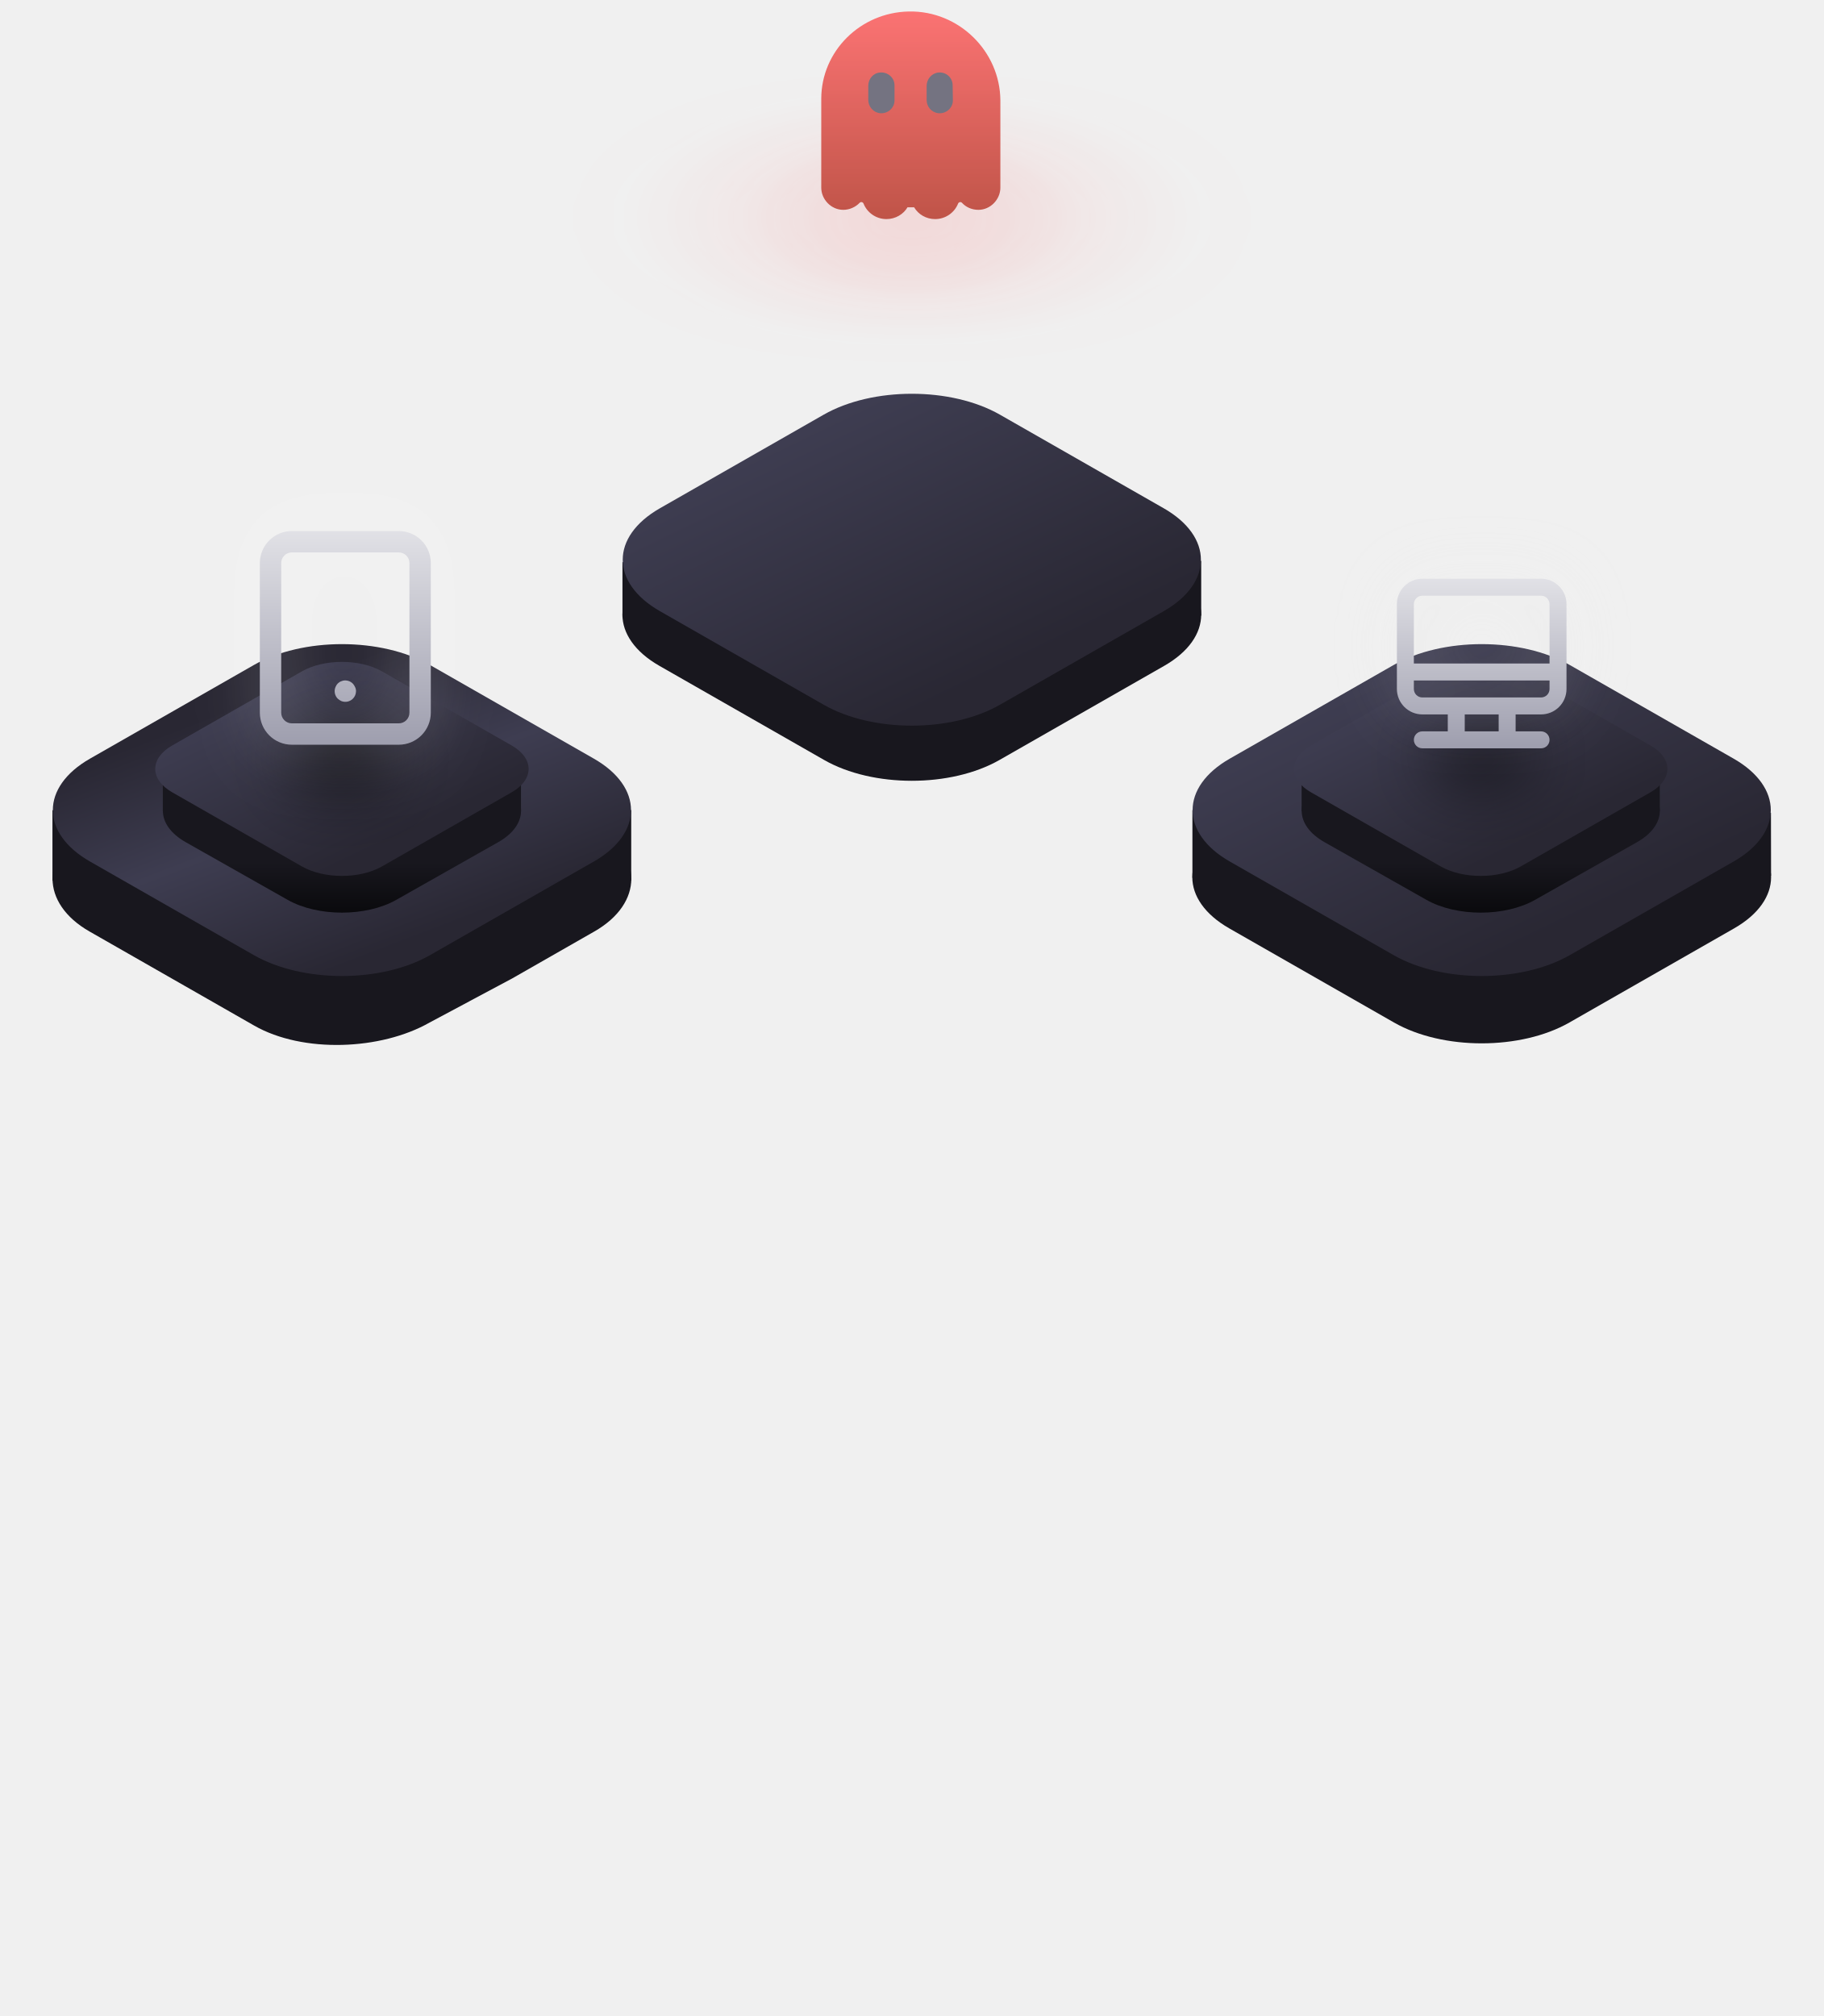
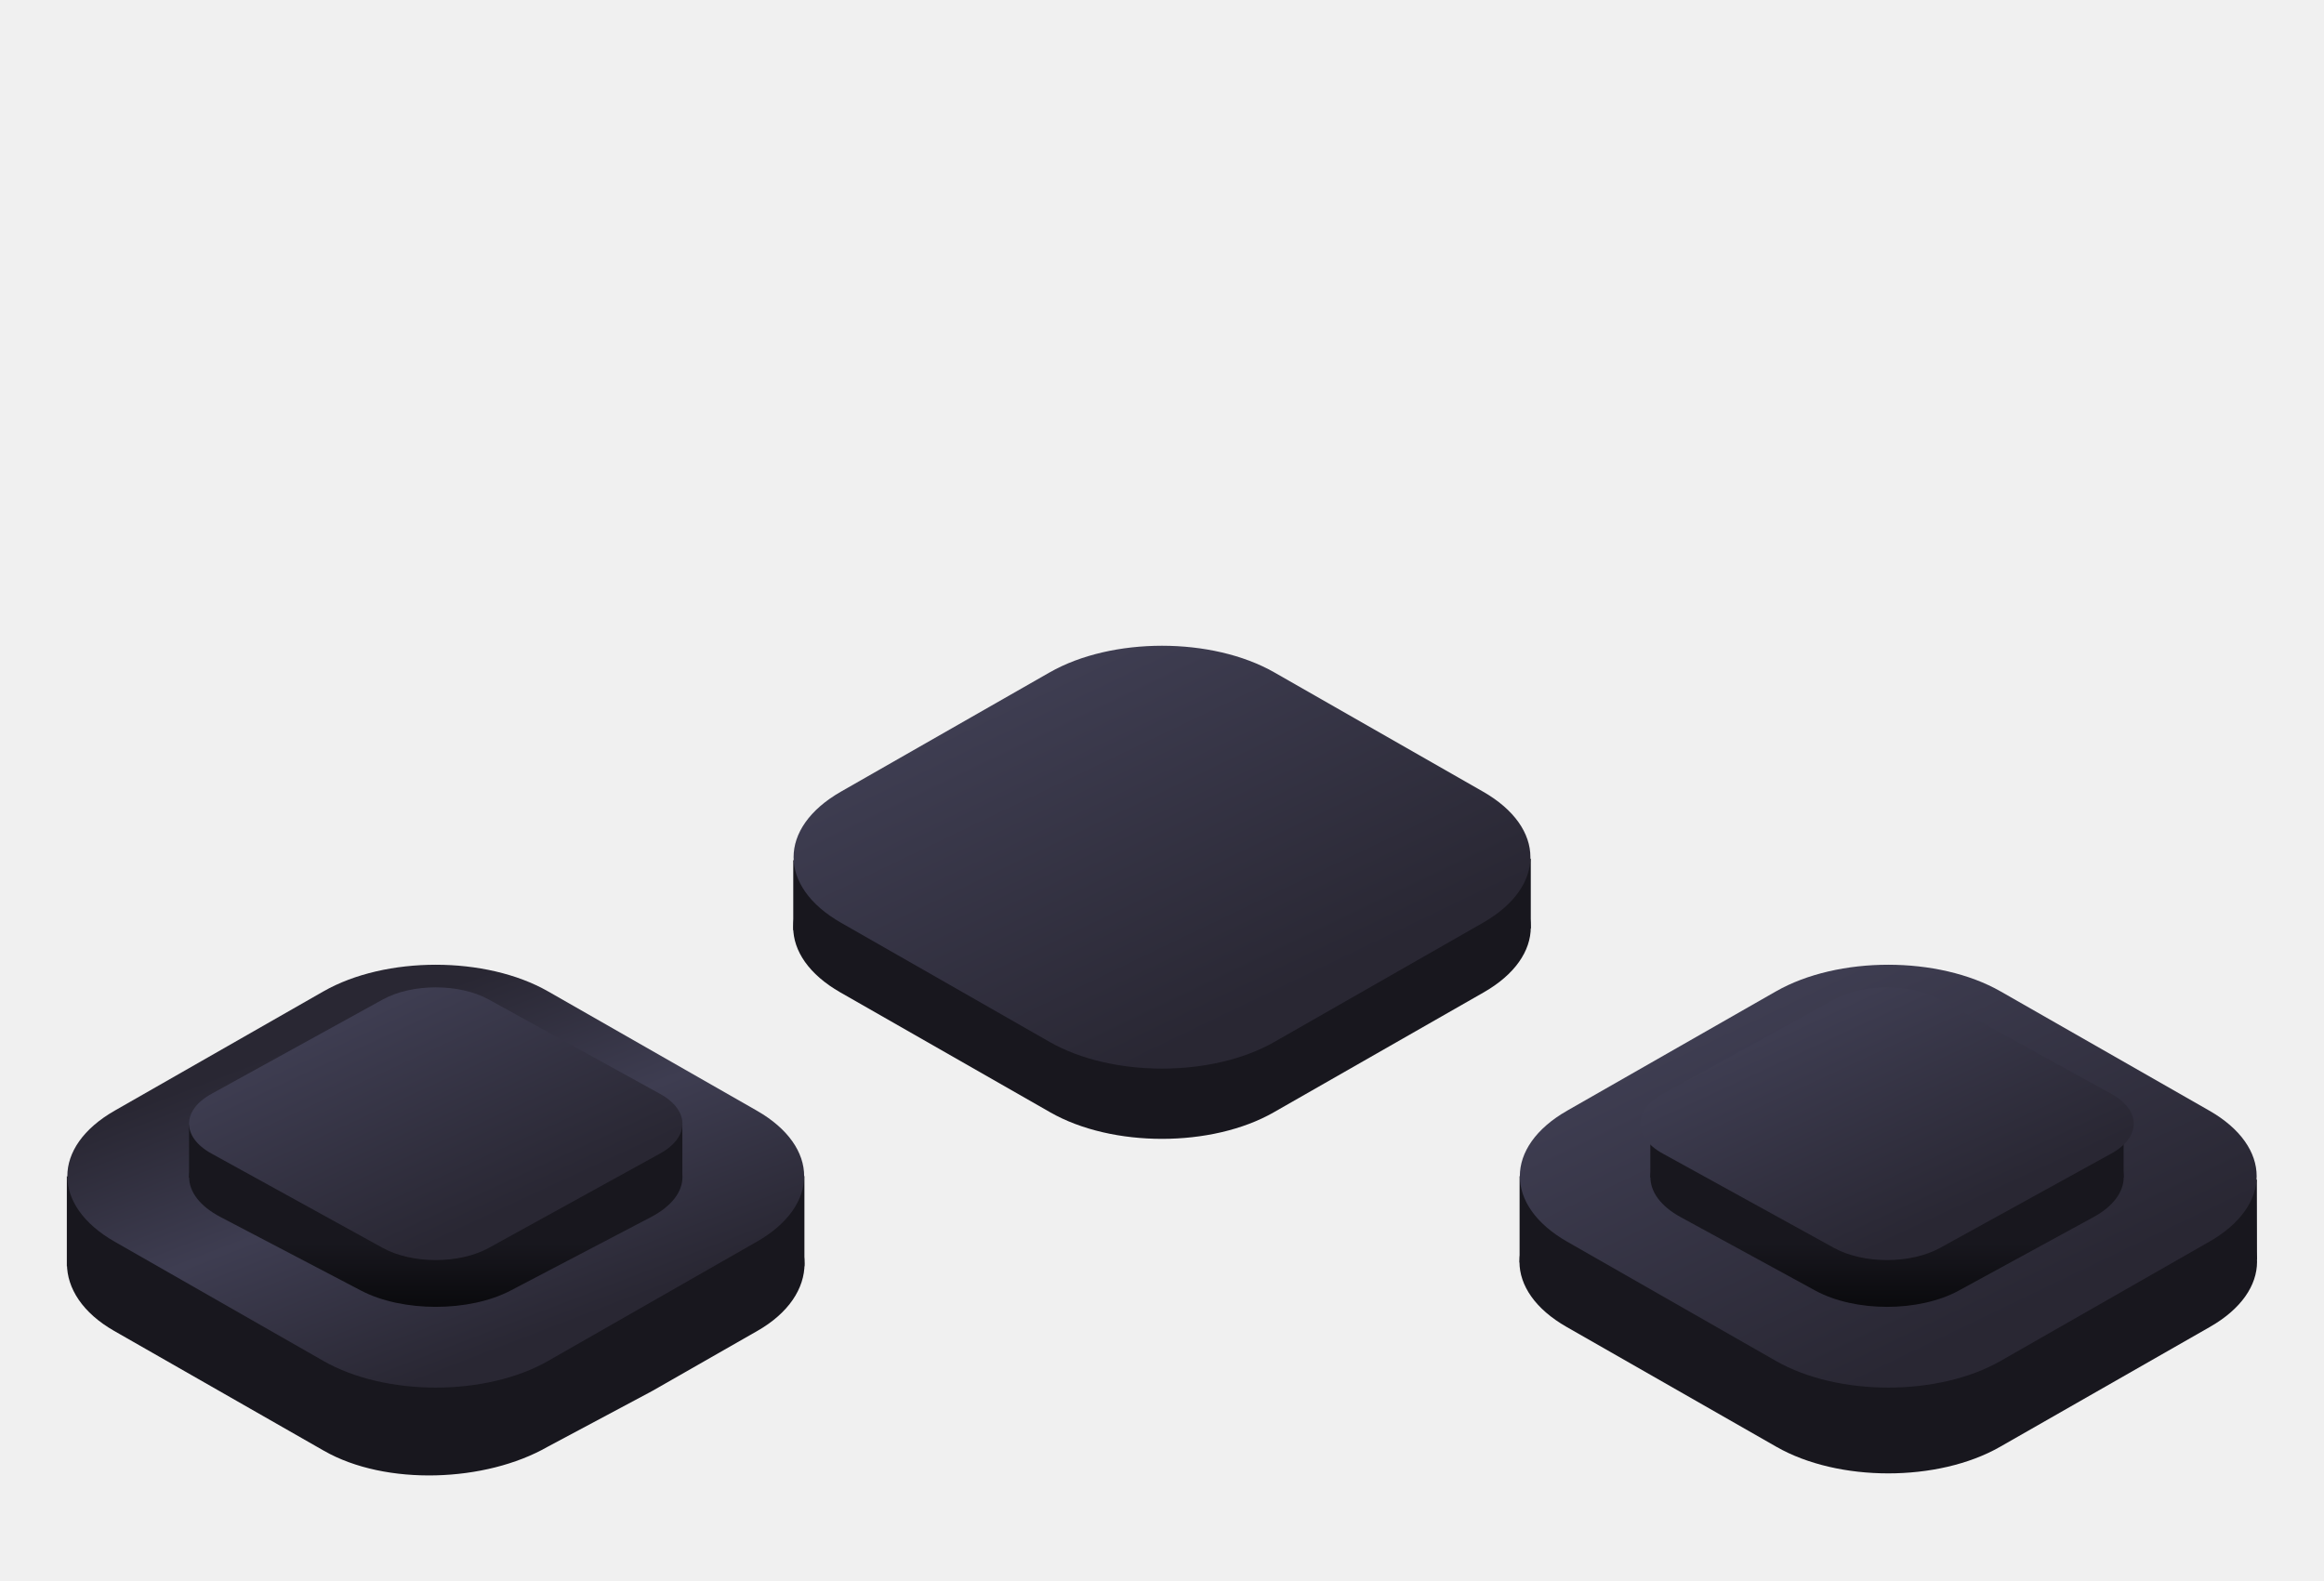
- <svg xmlns="http://www.w3.org/2000/svg" id="e9G3JIkQKix1" viewBox="0 0 588 500" shape-rendering="geometricPrecision" text-rendering="geometricPrecision" width="588" height="650">
+ <svg xmlns="http://www.w3.org/2000/svg" id="eeyhWkCjaNl1" viewBox="0 0 588 400" shape-rendering="geometricPrecision" text-rendering="geometricPrecision" width="588" height="400">
  <defs>
-     <linearGradient id="e9G3JIkQKix9-fill" x1="294" y1="10.068" x2="336.113" y2="97.656" spreadMethod="pad" gradientUnits="userSpaceOnUse" gradientTransform="translate(0 0)">
-       <stop id="e9G3JIkQKix9-fill-0" offset="0%" stop-color="#3e3d51" />
-       <stop id="e9G3JIkQKix9-fill-1" offset="100%" stop-color="#292733" />
+     <linearGradient id="eeyhWkCjaNl9-fill" x1="294" y1="10.068" x2="336.113" y2="97.656" spreadMethod="pad" gradientUnits="userSpaceOnUse" gradientTransform="translate(0 0)">
+       <stop id="eeyhWkCjaNl9-fill-0" offset="0%" stop-color="#3e3d51" />
+       <stop id="eeyhWkCjaNl9-fill-1" offset="100%" stop-color="#292733" />
    </linearGradient>
-     <linearGradient id="e9G3JIkQKix15-fill" x1="118.125" y1="98.99" x2="150.781" y2="183.838" spreadMethod="pad" gradientUnits="userSpaceOnUse" gradientTransform="translate(0 0)">
-       <stop id="e9G3JIkQKix15-fill-0" offset="0%" stop-color="#292733" />
-       <stop id="e9G3JIkQKix15-fill-1" offset="46.233%" stop-color="#3e3d51" />
-       <stop id="e9G3JIkQKix15-fill-2" offset="100%" stop-color="#292733" />
+     <linearGradient id="eeyhWkCjaNl16-fill" x1="118.125" y1="98.99" x2="150.781" y2="183.838" spreadMethod="pad" gradientUnits="userSpaceOnUse" gradientTransform="translate(0 0)">
+       <stop id="eeyhWkCjaNl16-fill-0" offset="0%" stop-color="#292733" />
+       <stop id="eeyhWkCjaNl16-fill-1" offset="46.233%" stop-color="#3e3d51" />
+       <stop id="eeyhWkCjaNl16-fill-2" offset="100%" stop-color="#292733" />
    </linearGradient>
-     <linearGradient id="e9G3JIkQKix16-fill" x1="110.25" y1="165.926" x2="110.25" y2="181.932" spreadMethod="pad" gradientUnits="userSpaceOnUse" gradientTransform="translate(0 0)">
-       <stop id="e9G3JIkQKix16-fill-0" offset="0%" stop-color="#18171e" />
-       <stop id="e9G3JIkQKix16-fill-1" offset="100%" stop-color="#0a0a0d" />
+     <linearGradient id="eeyhWkCjaNl19-fill" x1="110.25" y1="165.926" x2="110.25" y2="181.932" spreadMethod="pad" gradientUnits="userSpaceOnUse" gradientTransform="translate(0 0)">
+       <stop id="eeyhWkCjaNl19-fill-0" offset="0%" stop-color="#18171e" />
+       <stop id="eeyhWkCjaNl19-fill-1" offset="100%" stop-color="#0a0a0d" />
    </linearGradient>
-     <linearGradient id="e9G3JIkQKix17-fill" x1="110.25" y1="165.926" x2="110.25" y2="181.932" spreadMethod="pad" gradientUnits="userSpaceOnUse" gradientTransform="translate(0 0)">
-       <stop id="e9G3JIkQKix17-fill-0" offset="0%" stop-color="#18171e" />
-       <stop id="e9G3JIkQKix17-fill-1" offset="100%" stop-color="#0a0a0d" />
+     <linearGradient id="eeyhWkCjaNl20-fill" x1="110.25" y1="165.926" x2="110.25" y2="181.932" spreadMethod="pad" gradientUnits="userSpaceOnUse" gradientTransform="translate(0 0)">
+       <stop id="eeyhWkCjaNl20-fill-0" offset="0%" stop-color="#18171e" />
+       <stop id="eeyhWkCjaNl20-fill-1" offset="100%" stop-color="#0a0a0d" />
    </linearGradient>
-     <linearGradient id="e9G3JIkQKix18-fill" x1="110.25" y1="165.926" x2="110.25" y2="181.932" spreadMethod="pad" gradientUnits="userSpaceOnUse" gradientTransform="translate(0 0)">
-       <stop id="e9G3JIkQKix18-fill-0" offset="0%" stop-color="#18171e" />
-       <stop id="e9G3JIkQKix18-fill-1" offset="100%" stop-color="#0a0a0d" />
+     <linearGradient id="eeyhWkCjaNl21-fill" x1="110.25" y1="165.926" x2="110.25" y2="181.932" spreadMethod="pad" gradientUnits="userSpaceOnUse" gradientTransform="translate(0 0)">
+       <stop id="eeyhWkCjaNl21-fill-0" offset="0%" stop-color="#18171e" />
+       <stop id="eeyhWkCjaNl21-fill-1" offset="100%" stop-color="#0a0a0d" />
    </linearGradient>
-     <linearGradient id="e9G3JIkQKix19-fill" x1="110.25" y1="99.802" x2="136.199" y2="153.774" spreadMethod="pad" gradientUnits="userSpaceOnUse" gradientTransform="translate(0 0)">
-       <stop id="e9G3JIkQKix19-fill-0" offset="0%" stop-color="#3e3d51" />
-       <stop id="e9G3JIkQKix19-fill-1" offset="100%" stop-color="#292733" />
+     <linearGradient id="eeyhWkCjaNl22-fill" x1="110.25" y1="99.802" x2="136.199" y2="153.774" spreadMethod="pad" gradientUnits="userSpaceOnUse" gradientTransform="translate(0 0)">
+       <stop id="eeyhWkCjaNl22-fill-0" offset="0%" stop-color="#3e3d51" />
+       <stop id="eeyhWkCjaNl22-fill-1" offset="100%" stop-color="#292733" />
    </linearGradient>
-     <linearGradient id="e9G3JIkQKix23-fill" x1="477.75" y1="90.79" x2="519.862" y2="178.379" spreadMethod="pad" gradientUnits="userSpaceOnUse" gradientTransform="translate(0 0)">
-       <stop id="e9G3JIkQKix23-fill-0" offset="0%" stop-color="#3e3d51" />
-       <stop id="e9G3JIkQKix23-fill-1" offset="100%" stop-color="#292733" />
+     <filter id="eeyhWkCjaNl27-filter" x="-400%" width="600%" y="-400%" height="600%">
+       <feGaussianBlur id="eeyhWkCjaNl27-filter-blur-0" stdDeviation="5,5" result="result" />
+     </filter>
+     <linearGradient id="eeyhWkCjaNl33-fill" x1="477.75" y1="90.79" x2="519.862" y2="178.379" spreadMethod="pad" gradientUnits="userSpaceOnUse" gradientTransform="translate(0 0)">
+       <stop id="eeyhWkCjaNl33-fill-0" offset="0%" stop-color="#3e3d51" />
+       <stop id="eeyhWkCjaNl33-fill-1" offset="100%" stop-color="#292733" />
    </linearGradient>
-     <linearGradient id="e9G3JIkQKix24-fill" x1="477.437" y1="165.927" x2="477.437" y2="181.933" spreadMethod="pad" gradientUnits="userSpaceOnUse" gradientTransform="translate(0 0)">
-       <stop id="e9G3JIkQKix24-fill-0" offset="0%" stop-color="#18171e" />
-       <stop id="e9G3JIkQKix24-fill-1" offset="100%" stop-color="#0a0a0d" />
+     <linearGradient id="eeyhWkCjaNl35-fill" x1="477.437" y1="165.927" x2="477.437" y2="181.933" spreadMethod="pad" gradientUnits="userSpaceOnUse" gradientTransform="translate(0 0)">
+       <stop id="eeyhWkCjaNl35-fill-0" offset="0%" stop-color="#18171e" />
+       <stop id="eeyhWkCjaNl35-fill-1" offset="100%" stop-color="#0a0a0d" />
    </linearGradient>
-     <linearGradient id="e9G3JIkQKix25-fill" x1="477.437" y1="165.927" x2="477.437" y2="181.933" spreadMethod="pad" gradientUnits="userSpaceOnUse" gradientTransform="translate(0 0)">
-       <stop id="e9G3JIkQKix25-fill-0" offset="0%" stop-color="#18171e" />
-       <stop id="e9G3JIkQKix25-fill-1" offset="100%" stop-color="#0a0a0d" />
+     <linearGradient id="eeyhWkCjaNl36-fill" x1="477.437" y1="165.927" x2="477.437" y2="181.933" spreadMethod="pad" gradientUnits="userSpaceOnUse" gradientTransform="translate(0 0)">
+       <stop id="eeyhWkCjaNl36-fill-0" offset="0%" stop-color="#18171e" />
+       <stop id="eeyhWkCjaNl36-fill-1" offset="100%" stop-color="#0a0a0d" />
    </linearGradient>
-     <linearGradient id="e9G3JIkQKix26-fill" x1="477.437" y1="165.927" x2="477.437" y2="181.933" spreadMethod="pad" gradientUnits="userSpaceOnUse" gradientTransform="translate(0 0)">
-       <stop id="e9G3JIkQKix26-fill-0" offset="0%" stop-color="#18171e" />
-       <stop id="e9G3JIkQKix26-fill-1" offset="100%" stop-color="#0a0a0d" />
+     <linearGradient id="eeyhWkCjaNl37-fill" x1="477.437" y1="165.927" x2="477.437" y2="181.933" spreadMethod="pad" gradientUnits="userSpaceOnUse" gradientTransform="translate(0 0)">
+       <stop id="eeyhWkCjaNl37-fill-0" offset="0%" stop-color="#18171e" />
+       <stop id="eeyhWkCjaNl37-fill-1" offset="100%" stop-color="#0a0a0d" />
    </linearGradient>
-     <linearGradient id="e9G3JIkQKix27-fill" x1="477.437" y1="99.802" x2="503.387" y2="153.774" spreadMethod="pad" gradientUnits="userSpaceOnUse" gradientTransform="translate(0 0)">
-       <stop id="e9G3JIkQKix27-fill-0" offset="0%" stop-color="#3e3d51" />
-       <stop id="e9G3JIkQKix27-fill-1" offset="100%" stop-color="#292733" />
+     <linearGradient id="eeyhWkCjaNl38-fill" x1="477.437" y1="99.802" x2="503.387" y2="153.774" spreadMethod="pad" gradientUnits="userSpaceOnUse" gradientTransform="translate(0 0)">
+       <stop id="eeyhWkCjaNl38-fill-0" offset="0%" stop-color="#3e3d51" />
+       <stop id="eeyhWkCjaNl38-fill-1" offset="100%" stop-color="#292733" />
    </linearGradient>
-     <filter id="e9G3JIkQKix37-filter" x="-400%" width="600%" y="-400%" height="600%">
-       <feGaussianBlur id="e9G3JIkQKix37-filter-blur-0" stdDeviation="30,10" result="result" />
+     <linearGradient id="eeyhWkCjaNl43-fill" x1="111.344" y1="58.891" x2="111.344" y2="127.797" spreadMethod="pad" gradientUnits="userSpaceOnUse" gradientTransform="translate(0 0)">
+       <stop id="eeyhWkCjaNl43-fill-0" offset="0%" stop-color="#e1e1e6" />
+       <stop id="eeyhWkCjaNl43-fill-1" offset="100%" stop-color="#9e9eae" />
+     </linearGradient>
+     <filter id="eeyhWkCjaNl45-filter" x="-400%" width="600%" y="-400%" height="600%">
+       <feGaussianBlur id="eeyhWkCjaNl45-filter-blur-0" stdDeviation="30,30" result="result" />
    </filter>
-     <linearGradient id="e9G3JIkQKix42-fill" x1="293.677" y1="0.764" x2="293.677" y2="67.701" spreadMethod="pad" gradientUnits="userSpaceOnUse" gradientTransform="translate(0 0)">
-       <stop id="e9G3JIkQKix42-fill-0" offset="0%" stop-color="#ff3d3d" />
-       <stop id="e9G3JIkQKix42-fill-1" offset="100%" stop-color="#a10" />
+     <filter id="eeyhWkCjaNl47-filter" x="-400%" width="600%" y="-400%" height="600%">
+       <feGaussianBlur id="eeyhWkCjaNl47-filter-blur-0" stdDeviation="10,10" result="result" />
+     </filter>
+     <linearGradient id="eeyhWkCjaNl50-fill" x1="293.677" y1="0.764" x2="293.677" y2="67.701" spreadMethod="pad" gradientUnits="userSpaceOnUse" gradientTransform="translate(0 0)">
+       <stop id="eeyhWkCjaNl50-fill-0" offset="0%" stop-color="#ff3d3d" />
+       <stop id="eeyhWkCjaNl50-fill-1" offset="100%" stop-color="#a10" />
    </linearGradient>
-     <filter id="e9G3JIkQKix44-filter" x="-400%" width="600%" y="-400%" height="600%">
-       <feGaussianBlur id="e9G3JIkQKix44-filter-blur-0" stdDeviation="10,10" result="result" />
+     <filter id="eeyhWkCjaNl51-filter" x="-400%" width="600%" y="-400%" height="600%">
+       <feGaussianBlur id="eeyhWkCjaNl51-filter-blur-0" stdDeviation="5,5" result="result" />
    </filter>
-     <filter id="e9G3JIkQKix46-filter" x="-400%" width="600%" y="-400%" height="600%">
-       <feGaussianBlur id="e9G3JIkQKix46-filter-blur-0" stdDeviation="10,10" result="result" />
+     <linearGradient id="eeyhWkCjaNl53-fill" x1="477.751" y1="74.27" x2="477.751" y2="128.958" spreadMethod="pad" gradientUnits="userSpaceOnUse" gradientTransform="translate(0 0)">
+       <stop id="eeyhWkCjaNl53-fill-0" offset="0%" stop-color="#e1e1e6" />
+       <stop id="eeyhWkCjaNl53-fill-1" offset="100%" stop-color="#9e9eae" />
+     </linearGradient>
+     <filter id="eeyhWkCjaNl54-filter" x="-400%" width="600%" y="-400%" height="600%">
+       <feGaussianBlur id="eeyhWkCjaNl54-filter-blur-0" stdDeviation="5,5" result="result" />
    </filter>
-     <linearGradient id="e9G3JIkQKix48-fill" x1="111.344" y1="58.891" x2="111.344" y2="127.797" spreadMethod="pad" gradientUnits="userSpaceOnUse" gradientTransform="translate(0 0)">
-       <stop id="e9G3JIkQKix48-fill-0" offset="0%" stop-color="#e1e1e6" />
-       <stop id="e9G3JIkQKix48-fill-1" offset="100%" stop-color="#9e9eae" />
-     </linearGradient>
-     <filter id="e9G3JIkQKix50-filter" x="-400%" width="600%" y="-400%" height="600%">
-       <feGaussianBlur id="e9G3JIkQKix50-filter-blur-0" stdDeviation="10,10" result="result" />
+     <filter id="eeyhWkCjaNl56-filter" x="-400%" width="600%" y="-400%" height="600%">
+       <feGaussianBlur id="eeyhWkCjaNl56-filter-blur-0" stdDeviation="5,5" result="result" />
    </filter>
-     <filter id="e9G3JIkQKix52-filter" x="-400%" width="600%" y="-400%" height="600%">
-       <feGaussianBlur id="e9G3JIkQKix52-filter-blur-0" stdDeviation="10,10" result="result" />
-     </filter>
-     <linearGradient id="e9G3JIkQKix54-fill" x1="477.751" y1="74.27" x2="477.751" y2="128.958" spreadMethod="pad" gradientUnits="userSpaceOnUse" gradientTransform="translate(0 0)">
-       <stop id="e9G3JIkQKix54-fill-0" offset="0%" stop-color="#e1e1e6" />
-       <stop id="e9G3JIkQKix54-fill-1" offset="100%" stop-color="#9e9eae" />
-     </linearGradient>
  </defs>
-   <g transform="translate(0 37.32034)">
-     <path id="e9G3JIkQKix3" d="M217.438,127.864l-.474.881.474.254.473-.254-.473-.881Zm-29.313-15.75l.473-.881-.473-.254-.473.254.473.881Zm-28.839,16.631l1.832-.984-.947-1.762-1.832.984.947,1.762Zm5.496-2.953l3.664-1.969-.947-1.761-3.664,1.968.947,1.762Zm7.328-3.937l3.664-1.969-.947-1.762-3.664,1.969.947,1.762Zm7.328-3.938l3.664-1.969-.946-1.762-3.664,1.969.946,1.762Zm7.328-3.937l1.832-.985-.946-1.762-1.832.985.946,1.762Zm.886-.985l1.832.985.946-1.762-1.832-.985-.946,1.762Zm5.496,2.953l3.664,1.969.947-1.762-3.665-1.969-.946,1.762Zm7.328,3.938l3.664,1.969.947-1.762-3.664-1.969-.947,1.762Zm7.328,3.937l3.664,1.969.947-1.762-3.664-1.968-.947,1.761Zm7.328,3.938l1.832.984.947-1.762-1.832-.984-.947,1.762Zm2.779.984l1.832-.984-.947-1.762-1.832.984.947,1.762Zm5.496-2.953l3.664-1.969-.947-1.761-3.664,1.968.947,1.762Zm7.328-3.937l3.664-1.969-.946-1.762-3.664,1.969.946,1.762Zm7.328-3.938l3.664-1.969-.946-1.762-3.664,1.969.946,1.762Zm7.328-3.937l1.832-.985-.946-1.762-1.832.985.946,1.762Z" transform="matrix(0 0 0 1 247.223 0)" opacity="0" fill="#ff3d3d" />
-     <path id="e9G3JIkQKix4" d="M342.563,116.052l29.312,15.75l29.313-15.75l29.312,15.75" transform="matrix(0 0 0 1 342.563 0)" opacity="0" fill="none" stroke="#ff3d3d" stroke-width="2" stroke-dasharray="4,4" />
-     <g transform="translate(0 0.000001)">
-       <path d="M265.73,39.018c15.66-8.948,40.88-8.948,56.539,0l53.122,30.355c15.89,9.08,15.89,23.901,0,32.982L322.269,132.71c-15.659,8.949-40.879,8.949-56.539,0l-53.122-30.355c-15.89-9.08-15.89-23.902,0-32.982L265.73,39.018Z" fill="#18171e" />
+   <g transform="translate(.000002 148.7682)">
+     <path id="eeyhWkCjaNl3" d="M217.438,127.864l-.474.881.474.254.473-.254-.473-.881Zm-29.313-15.75l.473-.881-.473-.254-.473.254.473.881Zm-28.839,16.631l1.832-.984-.947-1.762-1.832.984.947,1.762Zm5.496-2.953l3.664-1.969-.947-1.761-3.664,1.968.947,1.762Zm7.328-3.937l3.664-1.969-.947-1.762-3.664,1.969.947,1.762Zm7.328-3.938l3.664-1.969-.946-1.762-3.664,1.969.946,1.762Zm7.328-3.937l1.832-.985-.946-1.762-1.832.985.946,1.762Zm.886-.985l1.832.985.946-1.762-1.832-.985-.946,1.762Zm5.496,2.953l3.664,1.969.947-1.762-3.665-1.969-.946,1.762Zm7.328,3.938l3.664,1.969.947-1.762-3.664-1.969-.947,1.762Zm7.328,3.937l3.664,1.969.947-1.762-3.664-1.968-.947,1.761Zm7.328,3.938l1.832.984.947-1.762-1.832-.984-.947,1.762Zm2.779.984l1.832-.984-.947-1.762-1.832.984.947,1.762Zm5.496-2.953l3.664-1.969-.947-1.761-3.664,1.968.947,1.762Zm7.328-3.937l3.664-1.969-.946-1.762-3.664,1.969.946,1.762Zm7.328-3.938l3.664-1.969-.946-1.762-3.664,1.969.946,1.762Zm7.328-3.937l1.832-.985-.946-1.762-1.832.985.946,1.762Z" transform="matrix(0 0 0 1 238.686 0)" fill="#ff3d3d" />
+     <path id="eeyhWkCjaNl4" d="M342.563,116.052l29.312,15.75l29.313-15.75l29.312,15.75" transform="matrix(0 0 0 1 350.5429 0)" fill="none" stroke="#ff3d3d" stroke-width="2" stroke-dasharray="4,4" />
+     <g>
      <path d="M387.308,68.528v17.712c-3.515-1.988-10.626-6.061-10.947-6.452-.32-.392-.875-9.182-1.112-13.528l12.059,2.269Z" fill="#18171e" />
      <path d="M200.704,86.645v-17.782c3.515,1.988,10.558,3.457,10.878,3.849.321.392.875,9.182,1.113,13.528l-11.991.405Z" fill="#18171e" />
-       <path d="M265.569,21.389c15.749-8.999,41.113-9,56.862,0l52.796,30.169c15.981,9.132,15.981,24.038,0,33.17L322.431,114.896c-15.749,9-41.113,9-56.862,0L212.774,84.727c-15.981-9.132-15.981-24.038,0-33.17l52.795-30.169Z" fill="url(#e9G3JIkQKix9-fill)" />
+       <path d="M265.73,39.018c15.66-8.948,40.88-8.948,56.539,0l53.122,30.355c15.89,9.08,15.89,23.901,0,32.982L322.269,132.71c-15.659,8.949-40.879,8.949-56.539,0l-53.122-30.355c-15.89-9.08-15.89-23.902,0-32.982L265.73,39.018Z" fill="#18171e" />
+       <path d="M265.569,21.389c15.749-8.999,41.113-9,56.862,0l52.796,30.169c15.981,9.132,15.981,24.038,0,33.17L322.431,114.896c-15.749,9-41.113,9-56.862,0L212.774,84.727c-15.981-9.132-15.981-24.038,0-33.17l52.795-30.169Z" fill="url(#eeyhWkCjaNl9-fill)" />
    </g>
-     <g id="e9G3JIkQKix10" transform="matrix(0 0 0 0 294.0005 68.14236)">
+     <g id="eeyhWkCjaNl10" transform="matrix(0 0 0 0 294.0005 68.14236)">
      <path d="M272.892,25.739c11.693-6.681,30.524-6.681,42.216,0l52.659,30.09c11.864,6.78,11.864,17.846,0,24.626L315.108,110.546c-11.692,6.681-30.523,6.681-42.216,0L220.234,80.455c-11.864-6.78-11.864-17.846,0-24.626l52.658-30.09Z" fill="none" stroke="#ff3d3d" />
    </g>
-     <path d="M203.528,148.856v22.849c-3.515-1.988-10.626-7.061-10.947-7.452-.32-.392-.875-9.182-1.112-13.528l12.059-1.869Z" fill="#18171e" />
-     <path d="M16.91,171.705v-22.849c3.515,1.987,10.626,6.061,10.947,6.452.32.392.875,9.182,1.113,13.528l-12.059,2.869Z" fill="#18171e" />
-     <path d="M81.981,123.671c15.66-8.948,40.879-8.948,56.539,0l53.122,30.356c15.89,9.08,15.89,24.901,0,33.981l-26.561,15.178-26.561,14.177c-15.66,8.949-40.879,9.949-56.539,1L28.859,188.008c-15.89-9.08-15.89-24.901-0-33.981l53.122-30.356Z" fill="#18171e" />
-     <path d="M81.819,102.111c15.749-9,41.113-8.999,56.862,0l52.796,30.169c15.98,9.132,15.98,24.038,0,33.17l-52.796,30.168c-15.749,9-41.113,9-56.862,0L29.023,165.45c-15.981-9.132-15.981-24.038,0-33.17l52.795-30.169Z" fill="url(#e9G3JIkQKix15-fill)" />
-     <path d="M167.981,135.848v13.386c-2.176-1.218-6.576-3.713-6.774-3.953-.199-.24-.542-5.625-.689-8.288l7.463-1.145Z" fill="url(#e9G3JIkQKix16-fill)" />
-     <path d="M52.499,149.234v-13.386c2.175,1.218,6.576,3.713,6.774,3.953.198.24.542,5.625.688,8.288l-7.462,1.145Z" fill="url(#e9G3JIkQKix17-fill)" />
-     <path d="M92.766,120.418c9.69-5.482,25.296-5.482,34.987,0l32.872,18.598c9.833,5.563,9.833,14.643,0,20.206L127.753,177.82c-9.691,5.482-25.297,5.482-34.987,0L59.894,159.222c-9.833-5.562-9.833-14.643,0-20.206l32.872-18.598Z" fill="url(#e9G3JIkQKix18-fill)" />
-     <path d="M97.326,104.151c7.159-4.091,18.688-4.091,25.847,0l41.821,23.898c7.263,4.151,7.263,10.926,0,15.077l-41.821,23.898c-7.159,4.09-18.688,4.09-25.847,0L55.505,143.126c-7.264-4.151-7.264-10.926,0-15.077l41.821-23.898Z" fill="url(#e9G3JIkQKix19-fill)" />
-     <path d="M571.013,149.732l.038,20.343c-3.515-1.988-10.748-5.431-11.068-5.822-.32-.392-.875-9.182-1.112-13.528l12.142-.993Z" fill="#18171e" />
-     <path d="M384.475,170.714v-21.849c3.515,1.987,10.626,6.06,10.947,6.452.32.392.875,9.182,1.112,13.528l-12.059,1.869Z" fill="#18171e" />
-     <path d="M449.481,123.671c15.659-8.948,40.879-8.948,56.539,0l53.122,30.356c15.889,9.08,15.889,23.901,0,32.981L506.02,217.363c-15.66,8.949-40.88,8.949-56.539,0l-53.122-30.355c-15.89-9.08-15.89-23.901,0-32.981l53.122-30.356Z" fill="#18171e" />
-     <path d="M449.319,102.111c15.749-9,41.113-8.999,56.862,0l52.796,30.169c15.98,9.132,15.98,24.038,0,33.17l-52.796,30.168c-15.749,9-41.113,9-56.862,0L396.523,165.45c-15.98-9.132-15.98-24.038,0-33.17l52.796-30.169Z" fill="url(#e9G3JIkQKix23-fill)" />
-     <path d="M535.168,135.849v13.386c-2.175-1.218-6.576-3.713-6.774-3.953s-.542-5.625-.688-8.288l7.462-1.145Z" fill="url(#e9G3JIkQKix24-fill)" />
-     <path d="M419.687,149.235v-13.386c2.175,1.218,6.576,3.713,6.774,3.953s.542,5.625.688,8.288l-7.462,1.145Z" fill="url(#e9G3JIkQKix25-fill)" />
-     <path d="M459.953,120.419c9.691-5.482,25.297-5.482,34.987,0l32.873,18.598c9.832,5.563,9.832,14.643,0,20.206L494.94,177.821c-9.69,5.482-25.296,5.482-34.987,0l-32.872-18.598c-9.833-5.563-9.833-14.643,0-20.206l32.872-18.598Z" fill="url(#e9G3JIkQKix26-fill)" />
-     <path d="M464.514,104.151c7.159-4.091,18.688-4.091,25.847,0l41.821,23.898c7.263,4.151,7.263,10.926,0,15.077l-41.821,23.898c-7.159,4.09-18.688,4.09-25.847,0l-41.821-23.898c-7.264-4.151-7.264-10.926,0-15.077l41.821-23.898Z" fill="url(#e9G3JIkQKix27-fill)" />
-     <g id="e9G3JIkQKix28" transform="matrix(0 0 0 0 110.2495 126.4)">
-       <path d="M97.542,100.339c7.039-4.022,18.376-4.022,25.415,0l41.821,23.898c7.143,4.082,7.143,10.744,0,14.826l-41.821,23.898c-7.039,4.022-18.376,4.022-25.415,0L55.721,139.063c-7.143-4.082-7.143-10.744,0-14.826l41.821-23.898Z" fill="none" stroke="#ff3d3d" stroke-width="0.5" />
-       <path d="M97.542,95.089c7.039-4.023,18.376-4.023,25.415,0l41.821,23.898c7.143,4.082,7.143,10.744,0,14.826l-41.821,23.898c-7.039,4.022-18.376,4.022-25.415,0L55.721,133.813c-7.143-4.082-7.143-10.744,0-14.826L97.542,95.089Z" opacity="0.5" fill="none" stroke="#ff3d3d" stroke-width="0.5" />
-       <path d="M97.542,89.839c7.039-4.023,18.376-4.023,25.415,0l41.821,23.898c7.143,4.082,7.143,10.744,0,14.826l-41.821,23.898c-7.039,4.022-18.376,4.022-25.415,0L55.721,128.563c-7.143-4.082-7.143-10.744,0-14.826L97.542,89.839Z" opacity="0.25" fill="none" stroke="#ff3d3d" stroke-width="0.5" />
+     <g>
+       <path d="M203.528,148.856v22.849c-3.515-1.988-10.626-7.061-10.947-7.452-.32-.392-.875-9.182-1.112-13.528l12.059-1.869Z" fill="#18171e" />
+       <path d="M16.91,171.705v-22.849c3.515,1.987,10.626,6.061,10.947,6.452.32.392.875,9.182,1.113,13.528l-12.059,2.869Z" fill="#18171e" />
+       <path d="M81.981,123.671c15.66-8.948,40.879-8.948,56.539,0l53.122,30.356c15.89,9.08,15.89,24.901,0,33.981l-26.561,15.178-26.561,14.177c-15.66,8.949-40.879,9.949-56.539,1L28.859,188.008c-15.89-9.08-15.89-24.901-0-33.981l53.122-30.356Z" fill="#18171e" />
+       <path d="M81.819,102.111c15.749-9,41.113-8.999,56.862,0l52.796,30.169c15.98,9.132,15.98,24.038,0,33.17l-52.796,30.168c-15.749,9-41.113,9-56.862,0L29.023,165.45c-15.981-9.132-15.981-24.038,0-33.17l52.795-30.169Z" fill="url(#eeyhWkCjaNl16-fill)" />
    </g>
-     <g id="e9G3JIkQKix32" transform="matrix(0 0 0 0 477.4375 126.4)">
-       <path d="M464.73,100.339c7.039-4.022,18.376-4.022,25.415,0l41.821,23.898c7.143,4.082,7.143,10.744,0,14.826l-41.821,23.898c-7.039,4.022-18.376,4.022-25.415,0l-41.821-23.898c-7.143-4.082-7.143-10.744,0-14.826l41.821-23.898Z" fill="none" stroke="#ff3d3d" stroke-width="0.5" />
-       <path d="M464.73,95.089c7.039-4.023,18.376-4.023,25.415,0l41.821,23.898c7.143,4.082,7.143,10.744,0,14.826l-41.821,23.898c-7.039,4.022-18.376,4.022-25.415,0l-41.821-23.898c-7.143-4.082-7.143-10.744,0-14.826L464.73,95.089Z" opacity="0.5" fill="none" stroke="#ff3d3d" stroke-width="0.5" />
-       <path d="M464.73,89.839c7.039-4.023,18.376-4.023,25.415,0l41.821,23.898c7.143,4.082,7.143,10.744,0,14.826l-41.821,23.898c-7.039,4.022-18.376,4.022-25.415,0l-41.821-23.898c-7.143-4.082-7.143-10.744,0-14.826L464.73,89.839Z" opacity="0.25" fill="none" stroke="#ff3d3d" stroke-width="0.5" />
+     <g transform="matrix(1.036978 0 0 1-4.076811 0)">
+       <g transform="matrix(1.042286 0 0 1-4.662016 0)">
+         <path d="M167.981,135.848v13.386c-2.176-1.218-6.576-3.713-6.774-3.953-.199-.24-.542-5.625-.689-8.288l7.463-1.145Z" fill="url(#eeyhWkCjaNl19-fill)" />
+         <path d="M52.499,149.234v-13.386c2.175,1.218,6.576,3.713,6.774,3.953.198.24.542,5.625.688,8.288l-7.462,1.145Z" fill="url(#eeyhWkCjaNl20-fill)" />
+         <path d="M92.766,120.418c9.69-5.482,25.296-5.482,34.987,0l32.872,18.598c9.833,5.563,9.833,14.643,0,20.206L127.753,177.82c-9.691,5.482-25.297,5.482-34.987,0L59.894,159.222c-9.833-5.562-9.833-14.643,0-20.206l32.872-18.598Z" fill="url(#eeyhWkCjaNl21-fill)" />
+       </g>
+       <path d="M97.326,104.151c7.159-4.091,18.688-4.091,25.847,0l41.821,23.898c7.263,4.151,7.263,10.926,0,15.077l-41.821,23.898c-7.159,4.09-18.688,4.09-25.847,0L55.505,143.126c-7.264-4.151-7.264-10.926,0-15.077l41.821-23.898Z" fill="url(#eeyhWkCjaNl22-fill)" />
    </g>
-     <g id="e9G3JIkQKix36" transform="translate(0-109.385)" opacity="0.7">
-       <g opacity="0.2" filter="url(#e9G3JIkQKix37-filter)">
+     <g>
+       <path id="eeyhWkCjaNl24" d="M97.542,100.339c7.039-4.022,18.376-4.022,25.415,0l41.821,23.898c7.143,4.082,7.143,10.744,0,14.826l-41.821,23.898c-7.039,4.022-18.376,4.022-25.415,0L55.721,139.063c-7.143-4.082-7.143-10.744,0-14.826l41.821-23.898Z" transform="matrix(0 0 0 0 110.2495 131.6499)" fill="none" stroke="#ff3d3d" stroke-width="0.5" />
+       <path id="eeyhWkCjaNl25" d="M97.542,95.089c7.039-4.023,18.376-4.023,25.415,0l41.821,23.898c7.143,4.082,7.143,10.744,0,14.826l-41.821,23.898c-7.039,4.022-18.376,4.022-25.415,0L55.721,133.813c-7.143-4.082-7.143-10.744,0-14.826L97.542,95.089Z" transform="matrix(0 0 0 0 110.2495 126.4)" opacity="0.5" fill="none" stroke="#ff3d3d" stroke-width="0.5" />
+       <path id="eeyhWkCjaNl26" d="M97.542,89.839c7.039-4.023,18.376-4.023,25.415,0l41.821,23.898c7.143,4.082,7.143,10.744,0,14.826l-41.821,23.898c-7.039,4.022-18.376,4.022-25.415,0L55.721,128.563c-7.143-4.082-7.143-10.744,0-14.826L97.542,89.839Z" transform="matrix(0 0 0 0 110.2495 121.15)" opacity="0.25" fill="none" stroke="#ff3d3d" stroke-width="0.5" />
+     </g>
+     <g id="eeyhWkCjaNl27" opacity="0" filter="url(#eeyhWkCjaNl27-filter)">
+       <path d="M107.855,122.134c1.531-.116,3.082-.116,4.613,0c14.534,1.108,20.517,11.375,10.098,17.329-6.872,3.926-17.937,3.926-24.809,0-10.419-5.954-4.436-16.221,10.098-17.329Z" />
+     </g>
+     <g transform="translate(.000001 0)">
+       <path d="M571.013,149.732l.038,20.343c-3.515-1.988-10.748-5.431-11.068-5.822-.32-.392-.875-9.182-1.112-13.528l12.142-.993Z" fill="#18171e" />
+       <path d="M384.475,170.714v-21.849c3.515,1.987,10.626,6.06,10.947,6.452.32.392.875,9.182,1.112,13.528l-12.059,1.869Z" fill="#18171e" />
+       <path d="M449.481,123.671c15.659-8.948,40.879-8.948,56.539,0l53.122,30.356c15.889,9.08,15.889,23.901,0,32.981L506.02,217.363c-15.66,8.949-40.88,8.949-56.539,0l-53.122-30.355c-15.89-9.08-15.89-23.901,0-32.981l53.122-30.356Z" fill="#18171e" />
+       <path d="M449.319,102.111c15.749-9,41.113-8.999,56.862,0l52.796,30.169c15.98,9.132,15.98,24.038,0,33.17l-52.796,30.168c-15.749,9-41.113,9-56.862,0L396.523,165.45c-15.98-9.132-15.98-24.038,0-33.17l52.796-30.169Z" fill="url(#eeyhWkCjaNl33-fill)" />
+     </g>
+     <g transform="matrix(1.036991 0 0 1-17.66087 0)">
+       <path d="M535.168,135.849v13.386c-2.175-1.218-6.576-3.713-6.774-3.953s-.542-5.625-.688-8.288l7.462-1.145Z" fill="url(#eeyhWkCjaNl35-fill)" />
+       <path d="M419.687,149.235v-13.386c2.175,1.218,6.576,3.713,6.774,3.953s.542,5.625.688,8.288l-7.462,1.145Z" fill="url(#eeyhWkCjaNl36-fill)" />
+       <path d="M459.953,120.419c9.691-5.482,25.297-5.482,34.987,0l32.873,18.598c9.832,5.563,9.832,14.643,0,20.206L494.94,177.821c-9.69,5.482-25.296,5.482-34.987,0l-32.872-18.598c-9.833-5.563-9.833-14.643,0-20.206l32.872-18.598Z" fill="url(#eeyhWkCjaNl37-fill)" />
+       <path d="M464.514,104.151c7.159-4.091,18.688-4.091,25.847,0l41.821,23.898c7.263,4.151,7.263,10.926,0,15.077l-41.821,23.898c-7.159,4.09-18.688,4.09-25.847,0l-41.821-23.898c-7.264-4.151-7.264-10.926,0-15.077l41.821-23.898Z" fill="url(#eeyhWkCjaNl38-fill)" />
+     </g>
+     <g>
+       <path id="eeyhWkCjaNl40" d="M464.73,100.339c7.039-4.022,18.376-4.022,25.415,0l41.821,23.898c7.143,4.082,7.143,10.744,0,14.826l-41.821,23.898c-7.039,4.022-18.376,4.022-25.415,0l-41.821-23.898c-7.143-4.082-7.143-10.744,0-14.826l41.821-23.898Z" transform="matrix(0 0 0 0 477.4375 131.6499)" fill="none" stroke="#ff3d3d" stroke-width="0.5" />
+       <path id="eeyhWkCjaNl41" d="M464.73,95.089c7.039-4.023,18.376-4.023,25.415,0l41.821,23.898c7.143,4.082,7.143,10.744,0,14.826l-41.821,23.898c-7.039,4.022-18.376,4.022-25.415,0l-41.821-23.898c-7.143-4.082-7.143-10.744,0-14.826L464.73,95.089Z" transform="matrix(0 0 0 0 477.4375 126.4)" opacity="0.5" fill="none" stroke="#ff3d3d" stroke-width="0.5" />
+       <path id="eeyhWkCjaNl42" d="M464.73,89.839c7.039-4.023,18.376-4.023,25.415,0l41.821,23.898c7.143,4.082,7.143,10.744,0,14.826l-41.821,23.898c-7.039,4.022-18.376,4.022-25.415,0l-41.821-23.898c-7.143-4.082-7.143-10.744,0-14.826L464.73,89.839Z" transform="matrix(0 0 0 0 477.4375 121.15)" opacity="0.25" fill="none" stroke="#ff3d3d" stroke-width="0.5" />
+     </g>
+     <path id="eeyhWkCjaNl43" d="M128.57,58.891h-34.453c-2.741,0-5.37,1.089-7.309,3.027-1.938,1.938-3.027,4.567-3.027,7.309v48.234c0,2.741,1.089,5.37,3.027,7.309c1.938,1.938,4.567,3.027,7.309,3.027h34.453c2.742,0,5.371-1.089,7.309-3.027c1.938-1.939,3.027-4.568,3.027-7.309v-48.234c0-2.741-1.089-5.37-3.027-7.309-1.938-1.938-4.567-3.027-7.309-3.027Zm3.446,58.57c0,.914-.363,1.79-1.009,2.436-.647.646-1.523,1.009-2.437,1.009h-34.453c-.914,0-1.79-.363-2.436-1.009s-1.009-1.522-1.009-2.436v-48.234c0-.914.363-1.79,1.009-2.436s1.522-1.009,2.436-1.009h34.453c.914,0,1.79.363,2.437,1.009.646.646,1.009,1.522,1.009,2.436v48.234Zm-18.226-9.337c-.398-.415-.893-.723-1.441-.898-.547-.174-1.13-.209-1.694-.101l-.62.207c-.22.075-.429.179-.621.31l-.516.413c-.314.328-.56.714-.724,1.137-.264.628-.336,1.319-.207,1.988.129.668.453,1.283.931,1.768.342.303.725.558,1.137.758.63.259,1.324.326,1.992.191.669-.135,1.282-.465,1.763-.949.628-.634.986-1.486.999-2.378.012-.452-.083-.9-.276-1.309-.174-.417-.419-.802-.723-1.137Z" transform="matrix(1 0 0 0 0 135.849)" opacity="0.5" fill="url(#eeyhWkCjaNl43-fill)" />
+     <g id="eeyhWkCjaNl44" transform="matrix(0 0 0 0 294.0005-65)" opacity="0">
+       <g opacity="0.5" filter="url(#eeyhWkCjaNl45-filter)">
        <path d="M328.326,87.046c-18.957,10.945-49.694,10.945-68.651,0-18.958-10.945-18.958-28.691,0-39.636c18.957-10.945,49.694-10.945,68.651,0c18.958,10.945,18.958,28.691,0,39.636Z" fill="#ff3d3d" />
      </g>
+       <path d="M328.326,87.046c-18.957,10.945-49.694,10.945-68.651,0-18.958-10.945-18.958-28.691,0-39.636c18.957-10.945,49.694-10.945,68.651,0c18.958,10.945,18.958,28.691,0,39.636Z" transform="matrix(.588157 0 0 0.588157 121.082 21.7292)" opacity="0.5" filter="url(#eeyhWkCjaNl47-filter)" />
      <rect width="9.989" height="15.554" rx="0" ry="0" transform="translate(279.493 19.8154)" fill="#3e3d51" />
      <rect width="9.989" height="15.554" rx="0" ry="0" transform="translate(298.148 19.8154)" fill="#3e3d51" />
-       <g>
-         <path d="M293.067,0.769C277.373,1.067,264.802,13.589,264.802,28.943v28.622c0,3.801,3.2,7.155,7.085,7.155c2.057,0,3.962-.894,5.257-2.236.381-.447,1.067-.298,1.295.224c1.143,2.907,4.038,4.994,7.391,4.994c2.895,0,5.485-1.565,6.78-3.801.381,0,.762,0,1.067,0s.685,0,1.066,0c1.372,2.311,3.886,3.801,6.781,3.801c3.352,0,6.247-2.087,7.39-4.994.229-.522.915-.671,1.295-.224c1.296,1.416,3.2,2.236,5.257,2.236c3.886,0,7.086-3.354,7.086-7.155v-28.1c-.076-15.802-13.333-28.994-29.485-28.696ZM288.42,29.465c0,2.385-2.133,4.323-4.648,4.099-2.209-.224-3.809-2.162-3.809-4.248v-4.621c0-2.162,1.6-4.099,3.809-4.248c2.515-.224,4.648,1.714,4.648,4.099v4.919Zm18.818,0c0,2.385-2.133,4.323-4.647,4.099-2.21-.224-3.81-2.087-3.81-4.248v-4.547c0-2.162,1.6-4.099,3.81-4.323c2.514-.224,4.571,1.714,4.571,4.099l.076,4.919Z" fill="url(#e9G3JIkQKix42-fill)" />
-       </g>
+       <path d="M293.067,0.769C277.373,1.067,264.802,13.589,264.802,28.943v28.622c0,3.801,3.2,7.155,7.085,7.155c2.057,0,3.962-.894,5.257-2.236.381-.447,1.067-.298,1.295.224c1.143,2.907,4.038,4.994,7.391,4.994c2.895,0,5.485-1.565,6.78-3.801.381,0,.762,0,1.067,0s.685,0,1.066,0c1.372,2.311,3.886,3.801,6.781,3.801c3.352,0,6.247-2.087,7.39-4.994.229-.522.915-.671,1.295-.224c1.296,1.416,3.2,2.236,5.257,2.236c3.886,0,7.086-3.354,7.086-7.155v-28.1c-.076-15.802-13.333-28.994-29.485-28.696ZM288.42,29.465c0,2.385-2.133,4.323-4.648,4.099-2.209-.224-3.809-2.162-3.809-4.248v-4.621c0-2.162,1.6-4.099,3.809-4.248c2.515-.224,4.648,1.714,4.648,4.099v4.919Zm18.818,0c0,2.385-2.133,4.323-4.647,4.099-2.21-.224-3.81-2.087-3.81-4.248v-4.547c0-2.162,1.6-4.099,3.81-4.323c2.514-.224,4.571,1.714,4.571,4.099l.076,4.919Z" fill="url(#eeyhWkCjaNl50-fill)" />
    </g>
-     <g id="e9G3JIkQKix43" transform="translate(.000001 0)">
-       <g opacity="0.7" filter="url(#e9G3JIkQKix44-filter)">
-         <path d="M107.855,122.134c1.531-.116,3.082-.116,4.613,0c14.534,1.108,20.517,11.375,10.098,17.329-6.872,3.926-17.937,3.926-24.809,0-10.419-5.954-4.436-16.221,10.098-17.329Z" />
-       </g>
-       <g opacity="0.3" filter="url(#e9G3JIkQKix46-filter)">
-         <rect width="46" height="68" rx="9" ry="9" transform="translate(88 59)" fill="none" stroke="#fff" stroke-width="6" />
-       </g>
-       <path d="M128.57,58.891h-34.453c-2.741,0-5.37,1.089-7.309,3.027-1.938,1.938-3.027,4.567-3.027,7.309v48.234c0,2.741,1.089,5.37,3.027,7.309c1.938,1.938,4.567,3.027,7.309,3.027h34.453c2.742,0,5.371-1.089,7.309-3.027c1.938-1.939,3.027-4.568,3.027-7.309v-48.234c0-2.741-1.089-5.37-3.027-7.309-1.938-1.938-4.567-3.027-7.309-3.027Zm3.446,58.57c0,.914-.363,1.79-1.009,2.436-.647.646-1.523,1.009-2.437,1.009h-34.453c-.914,0-1.79-.363-2.436-1.009s-1.009-1.522-1.009-2.436v-48.234c0-.914.363-1.79,1.009-2.436s1.522-1.009,2.436-1.009h34.453c.914,0,1.79.363,2.437,1.009.646.646,1.009,1.522,1.009,2.436v48.234Zm-18.226-9.337c-.398-.415-.893-.723-1.441-.898-.547-.174-1.13-.209-1.694-.101l-.62.207c-.22.075-.429.179-.621.31l-.516.413c-.314.328-.56.714-.724,1.137-.264.628-.336,1.319-.207,1.988.129.668.453,1.283.931,1.768.342.303.725.558,1.137.758.63.259,1.324.326,1.992.191.669-.135,1.282-.465,1.763-.949.628-.634.986-1.486.999-2.378.012-.452-.083-.9-.276-1.309-.174-.417-.419-.802-.723-1.137Z" fill="url(#e9G3JIkQKix48-fill)" />
+     <g id="eeyhWkCjaNl51" opacity="0" filter="url(#eeyhWkCjaNl51-filter)">
+       <path d="M475.355,122.134c1.531-.116,3.082-.116,4.614,0c14.533,1.108,20.516,11.375,10.097,17.329-6.871,3.926-17.937,3.926-24.808,0-10.419-5.954-4.436-16.221,10.097-17.329Z" />
    </g>
-     <g id="e9G3JIkQKix49" transform="translate(0 0.000001)">
-       <g opacity="0.5" filter="url(#e9G3JIkQKix50-filter)">
-         <path d="M475.355,122.134c1.531-.116,3.082-.116,4.614,0c14.533,1.108,20.516,11.375,10.097,17.329-6.871,3.926-17.937,3.926-24.808,0-10.419-5.954-4.436-16.221,10.097-17.329Z" />
-       </g>
-       <g opacity="0.3" filter="url(#e9G3JIkQKix52-filter)">
-         <rect width="46" height="34" rx="9" ry="9" transform="translate(455 79)" fill="none" stroke="#e5e5e5" stroke-width="6" />
-       </g>
-       <path d="M496.892,74.27h-38.282c-2.175,0-4.262.864-5.8,2.403-1.539,1.538-2.403,3.625-2.403,5.8v27.343c0,2.176.864,4.263,2.403,5.801c1.538,1.538,3.625,2.403,5.8,2.403h8.204v5.468h-8.204c-.725,0-1.42.288-1.933.801s-.801,1.209-.801,1.934.288,1.42.801,1.933s1.208.801,1.933.801h38.282c.725,0,1.42-.288,1.933-.801s.801-1.208.801-1.933-.288-1.421-.801-1.934-1.208-.801-1.933-.801h-8.203v-5.468h8.203c2.175,0,4.262-.865,5.8-2.403c1.539-1.538,2.403-3.625,2.403-5.801v-27.343c0-2.176-.864-4.262-2.403-5.8-1.538-1.538-3.625-2.403-5.8-2.403ZM483.22,123.489h-10.938v-5.468h10.938v5.468Zm16.406-13.672c0,.726-.288,1.421-.801,1.934s-1.208.801-1.933.801h-38.282c-.725,0-1.42-.288-1.933-.801s-.801-1.208-.801-1.934v-2.734h43.75v2.734Zm0-8.203h-43.75v-19.14c0-.725.288-1.421.801-1.933.513-.513,1.208-.801,1.933-.801h38.282c.725,0,1.42.288,1.933.801.513.513.801,1.208.801,1.933v19.14Z" fill="url(#e9G3JIkQKix54-fill)" />
+     <path id="eeyhWkCjaNl53" d="M496.892,74.27h-38.282c-2.175,0-4.262.864-5.8,2.403-1.539,1.538-2.403,3.625-2.403,5.8v27.343c0,2.176.864,4.263,2.403,5.801c1.538,1.538,3.625,2.403,5.8,2.403h8.204v5.468h-8.204c-.725,0-1.42.288-1.933.801s-.801,1.209-.801,1.934.288,1.42.801,1.933s1.208.801,1.933.801h38.282c.725,0,1.42-.288,1.933-.801s.801-1.208.801-1.933-.288-1.421-.801-1.934-1.208-.801-1.933-.801h-8.203v-5.468h8.203c2.175,0,4.262-.865,5.8-2.403c1.539-1.538,2.403-3.625,2.403-5.801v-27.343c0-2.176-.864-4.262-2.403-5.8-1.538-1.538-3.625-2.403-5.8-2.403ZM483.22,123.489h-10.938v-5.468h10.938v5.468Zm16.406-13.672c0,.726-.288,1.421-.801,1.934s-1.208.801-1.933.801h-38.282c-.725,0-1.42-.288-1.933-.801s-.801-1.208-.801-1.934v-2.734h43.75v2.734Zm0-8.203h-43.75v-19.14c0-.725.288-1.421.801-1.933.513-.513,1.208-.801,1.933-.801h38.282c.725,0,1.42.288,1.933.801.513.513.801,1.208.801,1.933v19.14Z" transform="matrix(1 0 0 0 0.000003 135.849)" opacity="0.5" fill="url(#eeyhWkCjaNl53-fill)" />
+     <g id="eeyhWkCjaNl54" opacity="0" filter="url(#eeyhWkCjaNl54-filter)">
+       <rect width="46" height="68" rx="9" ry="9" transform="translate(88 59)" fill="none" stroke="#fff" stroke-width="6" />
+     </g>
+     <g id="eeyhWkCjaNl56" opacity="0" filter="url(#eeyhWkCjaNl56-filter)">
+       <rect width="46" height="34" rx="9" ry="9" transform="translate(455 79)" fill="none" stroke="#e5e5e5" stroke-width="6" />
    </g>
  </g>
</svg>
